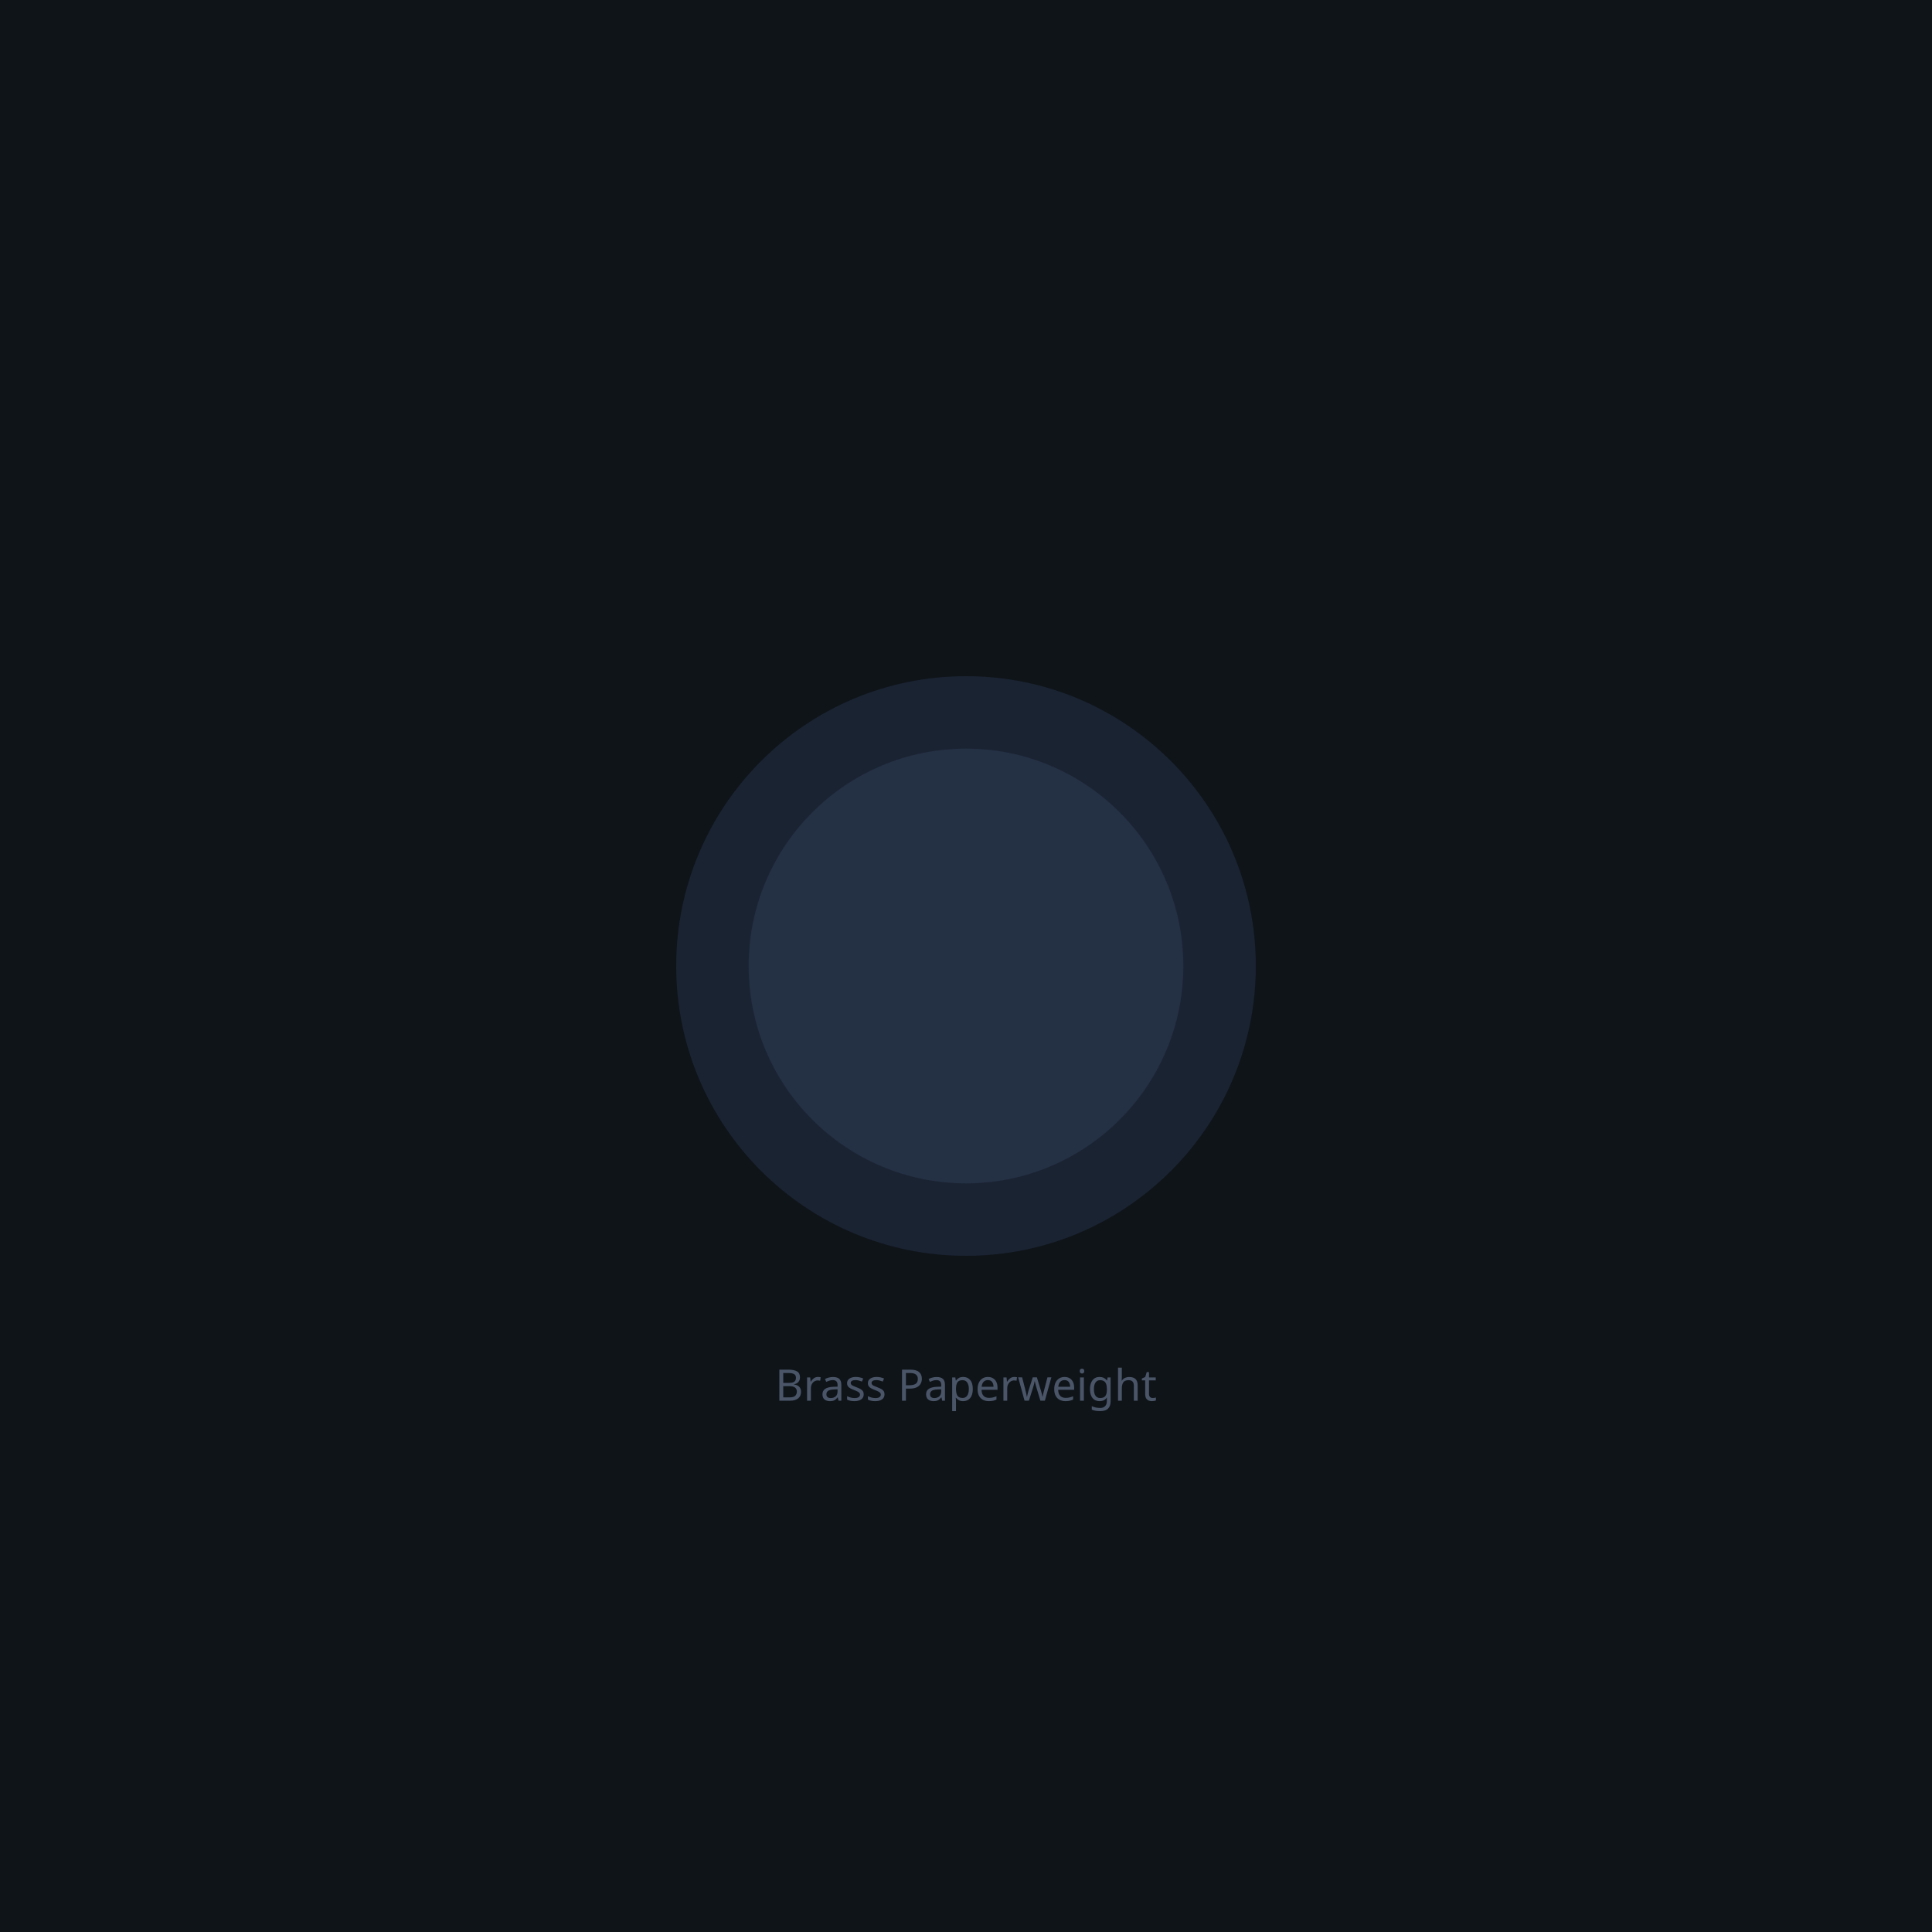
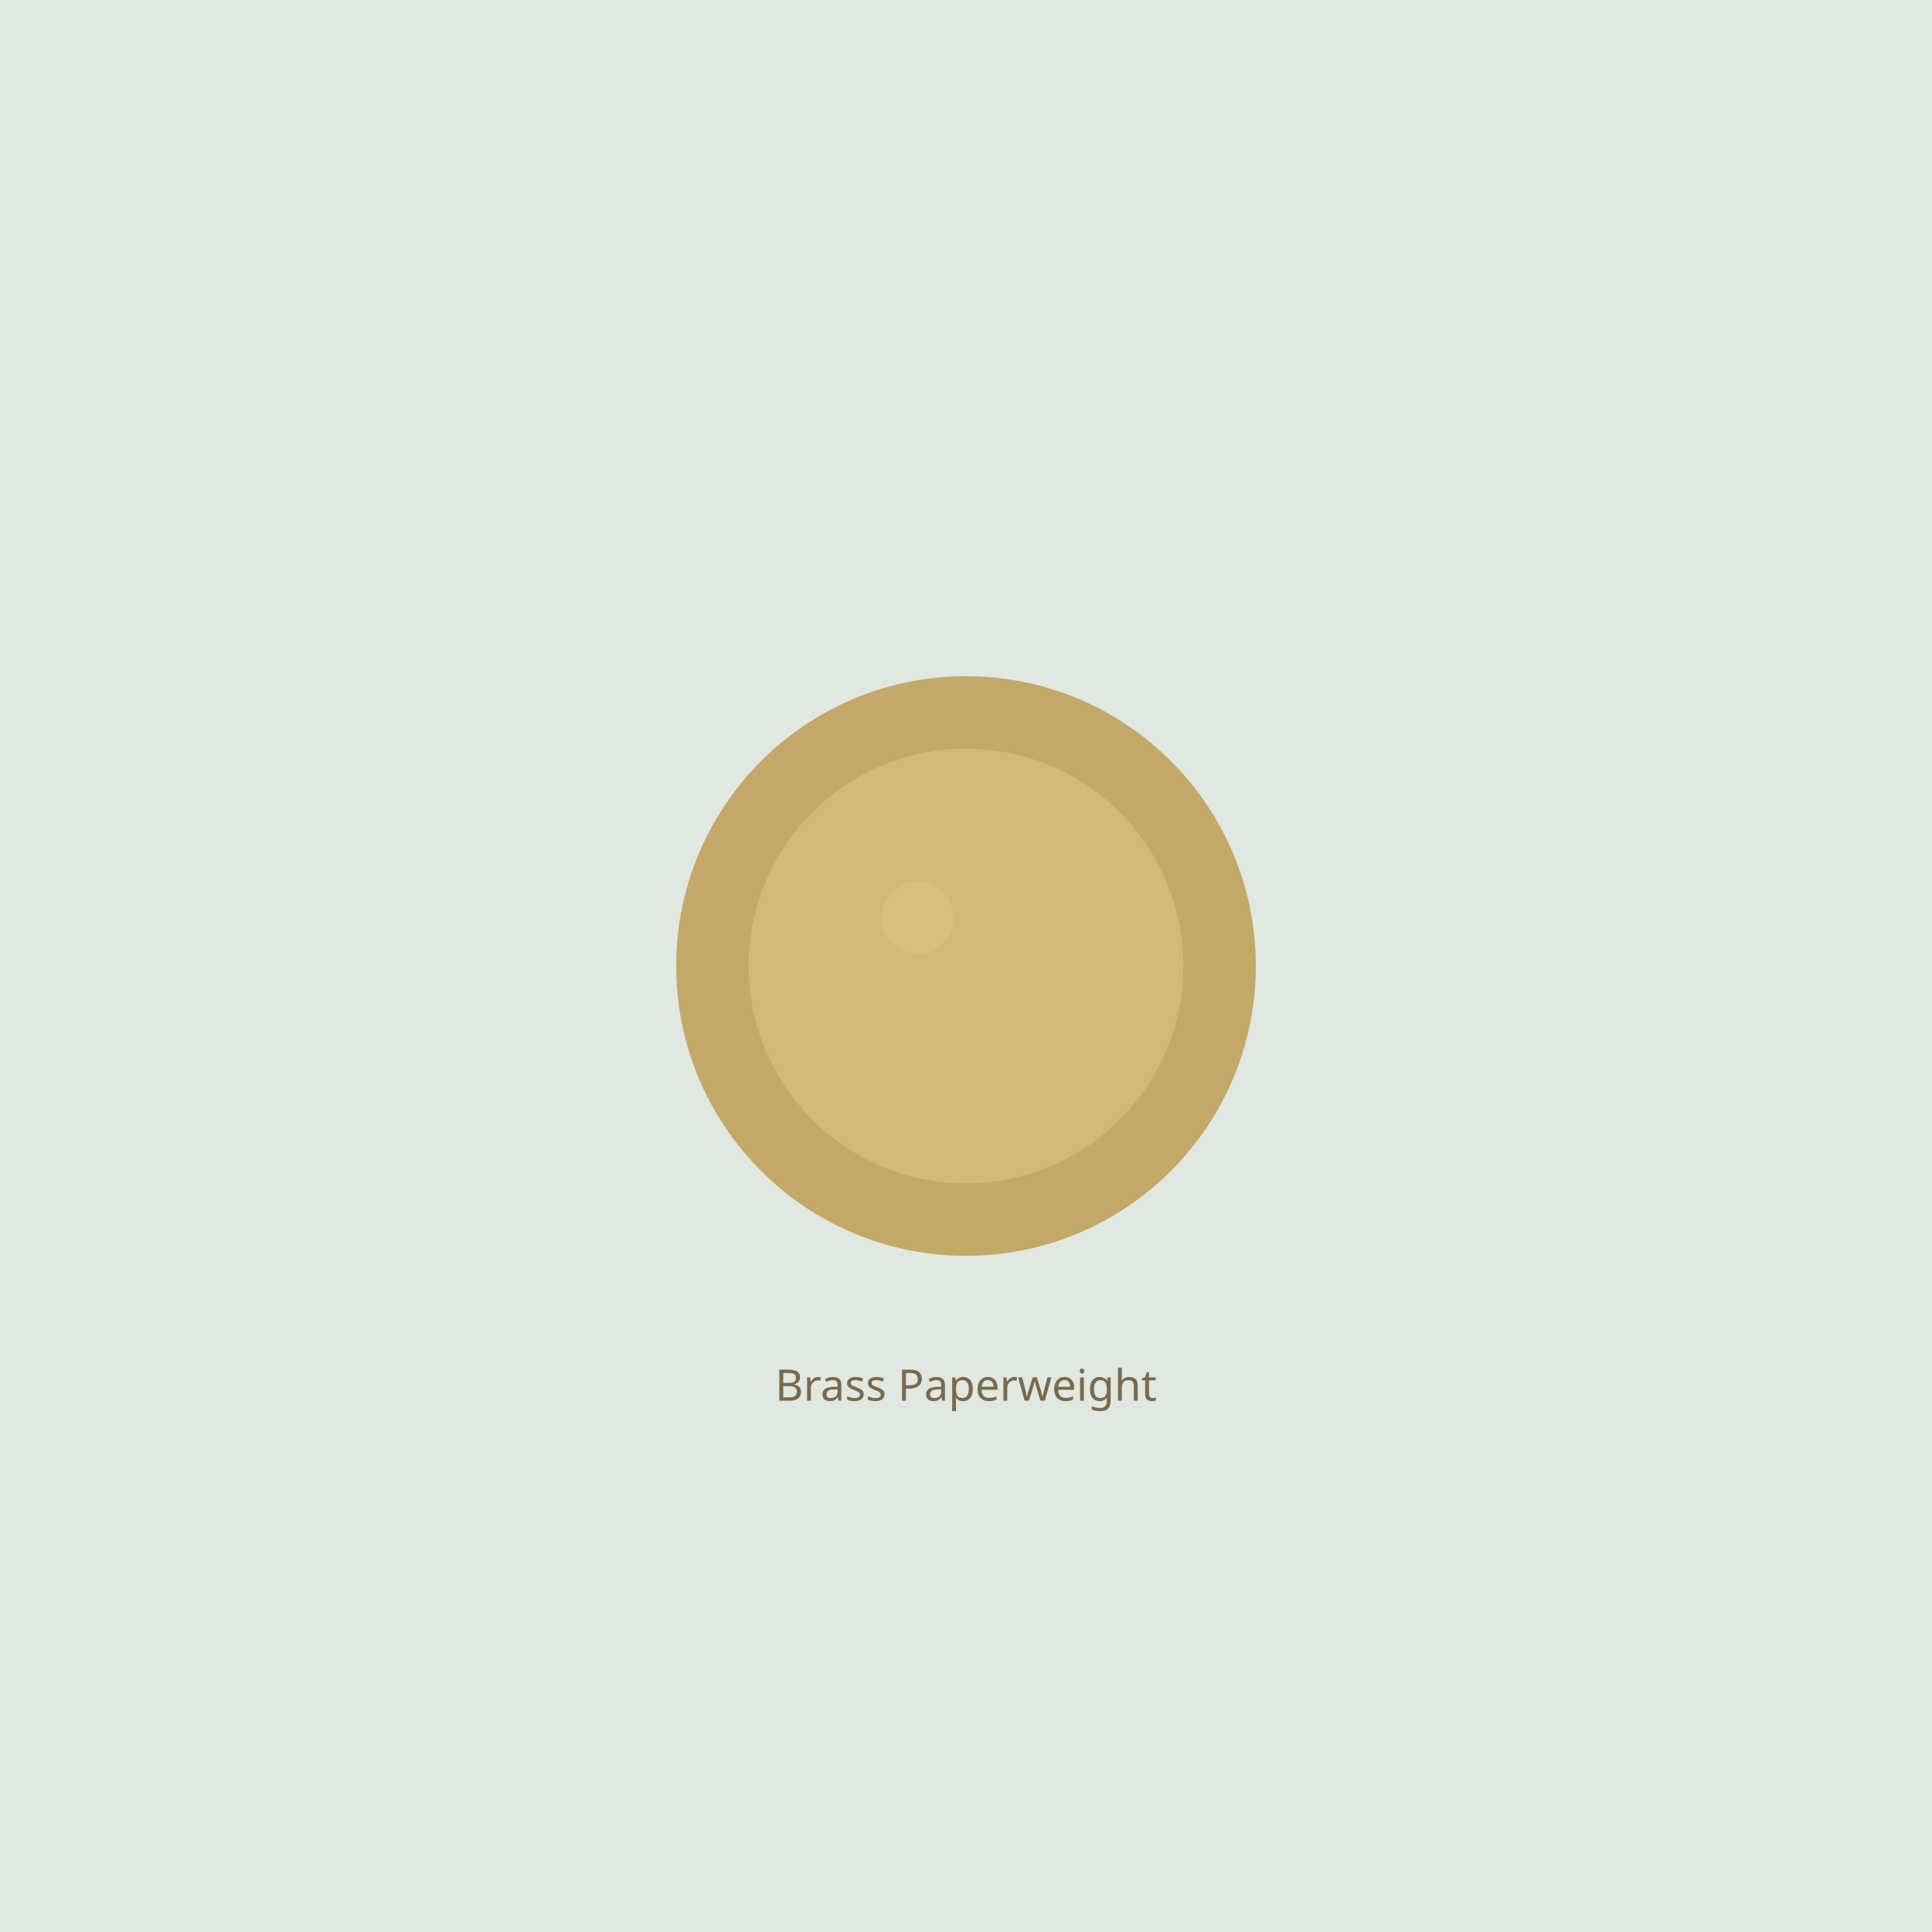
<svg xmlns="http://www.w3.org/2000/svg" width="800" height="800" viewBox="0 0 800 800">
-   <rect fill="#0f1419" width="800" height="800" />
-   <circle fill="#1a2332" cx="400" cy="400" r="120" />
-   <circle fill="#243044" cx="400" cy="400" r="90" />
-   <text fill="#4a5568" font-family="system-ui, sans-serif" font-size="18" font-weight="300" text-anchor="middle" x="400" y="580">Brass Paperweight</text>
+   <rect fill="#e0e8e2" width="800" height="800" />
+   <circle fill="#c4a868" cx="400" cy="400" r="120" />
+   <circle fill="#d4b878" cx="400" cy="400" r="90" />
+   <circle fill="#e4c888" cx="380" cy="380" r="15" opacity="0.4" />
+   <text fill="#7a6a4a" font-family="system-ui, sans-serif" font-size="18" font-weight="300" text-anchor="middle" x="400" y="580">Brass Paperweight</text>
</svg>
